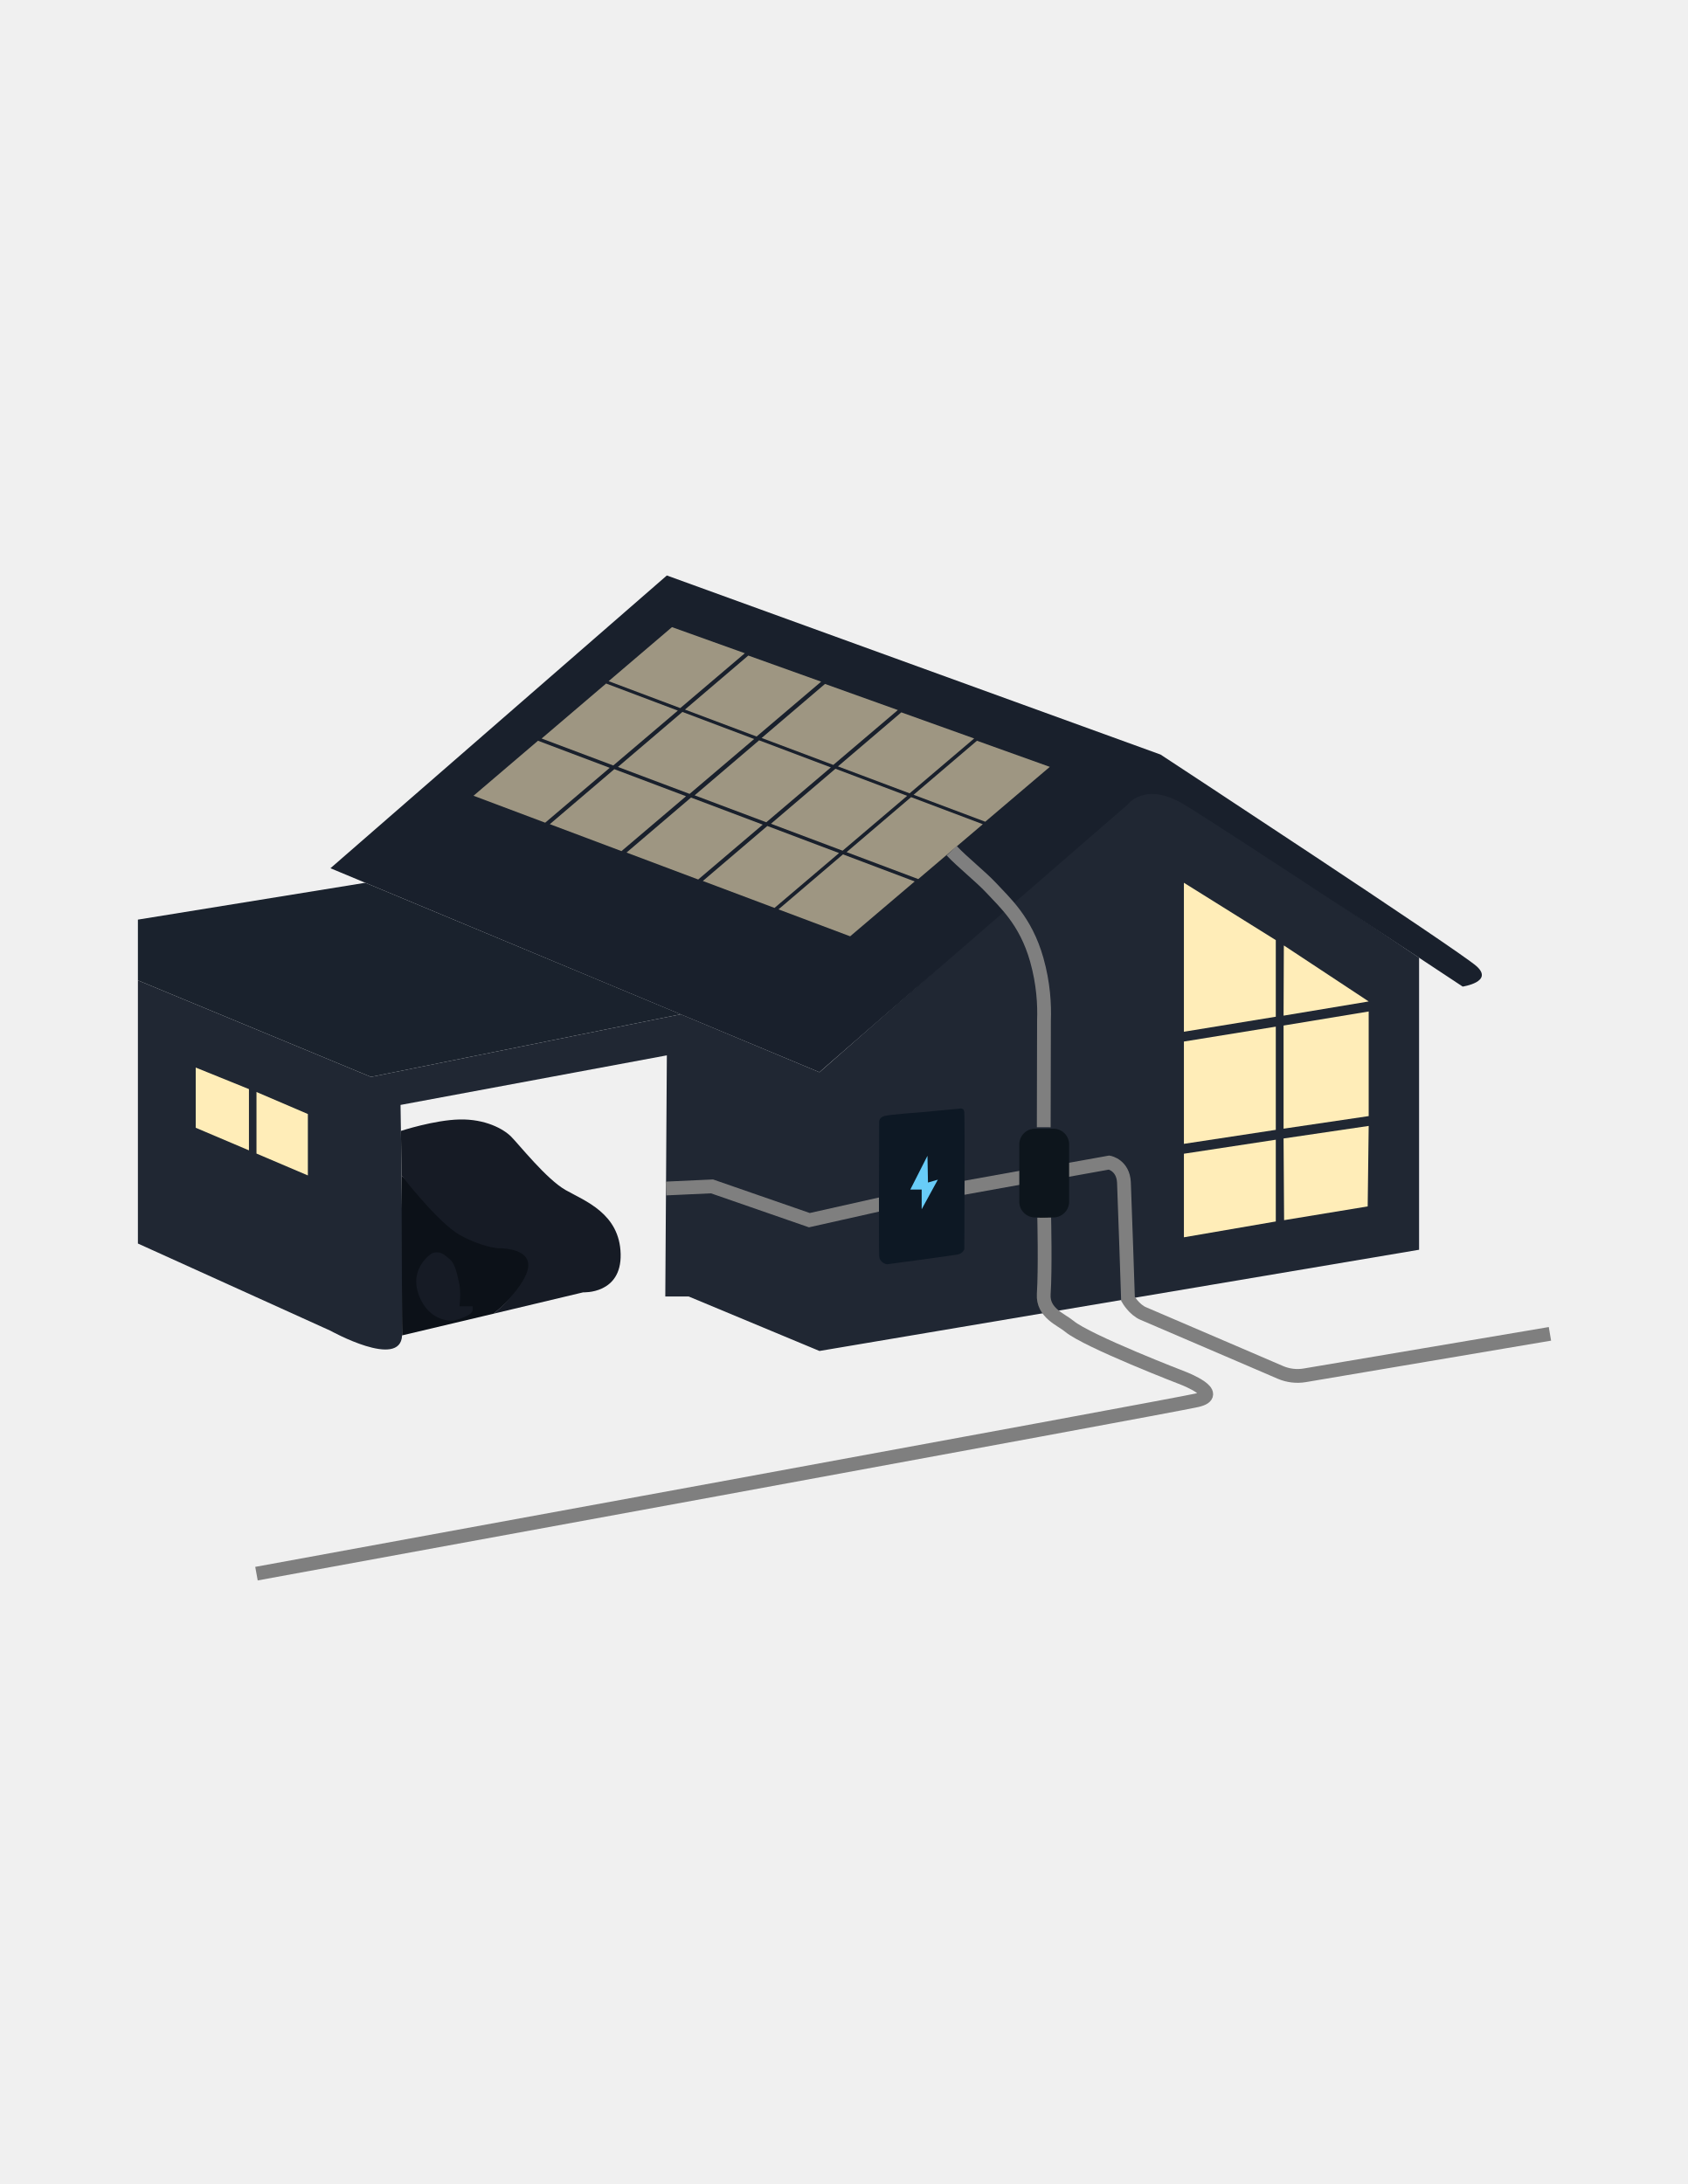
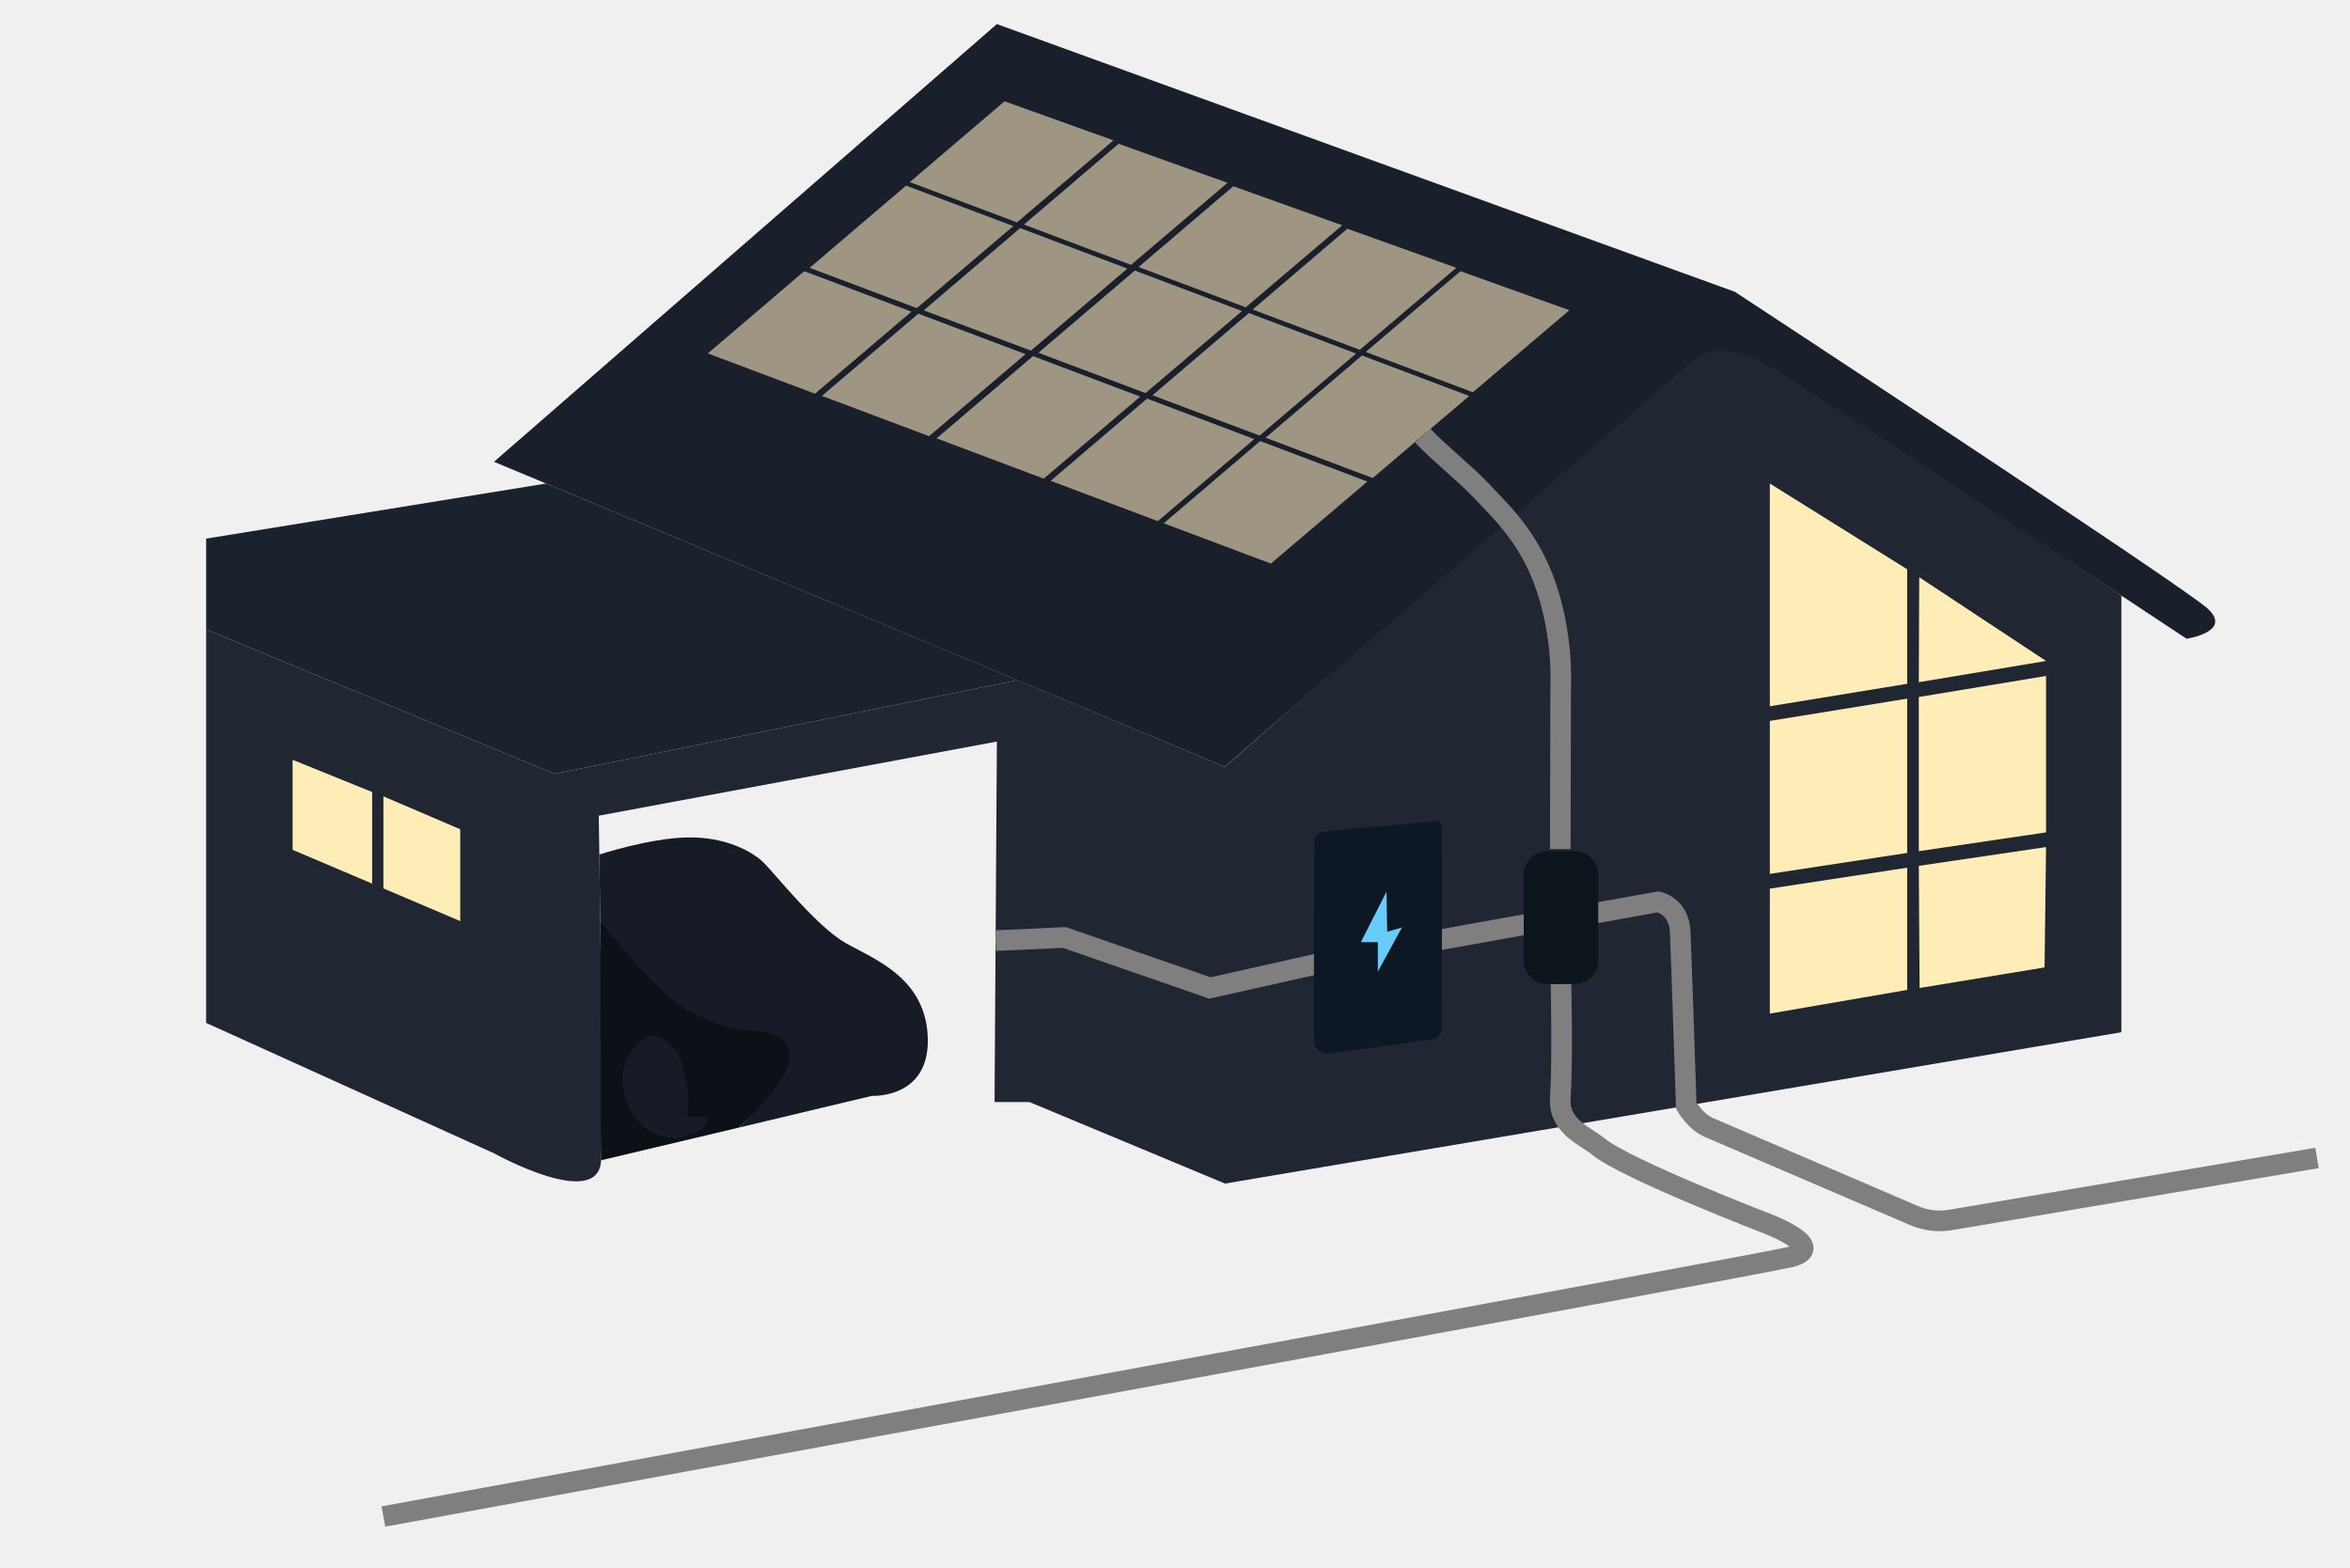
- <svg xmlns="http://www.w3.org/2000/svg" width="100%" height="100%" viewBox="0 0 1224 1584" version="1.1" xml:space="preserve" style="fill-rule:evenodd;clip-rule:evenodd;stroke-miterlimit:10;">
-   <g id="Seite-1" transform="matrix(2,0,0,2,0,0)">
-     <rect x="0" y="0" width="612" height="792" style="fill:none;" />
-     <g id="Layer-1">
-         </g>
-     <g transform="matrix(1,0,0,1,249.7012,309.207)">
-       <g id="house">
-         <path d="M0,160.941L47.435,180.706L264.847,144L264.847,38.109L168.282,-26.541L47.435,79.624L-2.867,58.608L-115.2,81.318L-199.701,46.306L-199.701,141.741L-129.882,173.365C-129.882,173.365 -104.47,187.482 -103.906,175.059C-103.341,162.635 -104.47,91.482 -104.47,91.482L-7.906,73.501L-8.471,160.941L0,160.941Z" style="fill:rgb(32,39,51);fill-rule:nonzero;" />
-       </g>
+ <svg xmlns="http://www.w3.org/2000/svg" width="100%" height="100%" viewBox="0 0 2375 1584" version="1.1" xml:space="preserve" style="fill-rule:evenodd;clip-rule:evenodd;stroke-miterlimit:10;">
+   <rect id="Seite-2" x="0" y="0" width="2375" height="1583.333" style="fill:none;" />
+   <clipPath id="_clip1">
+     <rect x="0" y="0" width="2375" height="1583.333" />
+   </clipPath>
+   <g clip-path="url(#_clip1)">
+     <g id="Layer-1" />
+     <g id="house">
+       <path d="M1040.422,1113.739l197.646,82.354l905.883,-152.942l0,-441.212l-402.354,-269.375l-503.529,442.354l-209.592,-87.567l-468.054,94.625l-352.087,-145.883l0,397.646l290.912,131.767c0,0 105.883,58.821 108.233,7.058c2.354,-51.767 -2.35,-348.237 -2.35,-348.237l402.35,-74.921l-2.354,364.333l35.296,0Z" style="fill:#202733;fill-rule:nonzero;" />
    </g>
    <g id="roof">
-       <g transform="matrix(1,0,0,1,321.869,230.3338)">
-         <path d="M0,136.906L87.079,61.368C87.079,61.368 93.291,52.897 107.408,61.368C121.526,69.838 208.491,127.438 208.491,127.438C208.491,127.438 219.785,125.744 213.573,120.097C207.361,114.45 98.938,43.297 98.938,43.297L-80.074,-21.644L-202.05,84.52L-24.733,158.497C-24.733,158.497 -24.951,158.55 0,136.906" style="fill:rgb(25,32,44);fill-rule:nonzero;" />
-       </g>
-       <g transform="matrix(1,0,0,1,132.4525,390.5248)">
-         <path d="M0,-70.4L114.382,-22.71L2.049,0L-82.452,-35.012L-82.452,-57.035L0,-70.4Z" style="fill:rgb(26,34,45);fill-rule:nonzero;" />
-       </g>
+       <path d="M1341.121,684.955l362.829,-314.742c0,0 25.883,-35.296 84.704,0c58.825,35.292 421.179,275.292 421.179,275.292c0,0 47.058,-7.058 21.175,-30.587c-25.883,-23.529 -477.646,-320 -477.646,-320l-745.883,-270.588l-508.233,442.35l738.821,308.238c0,0 -0.908,0.221 103.054,-89.963" style="fill:#19202c;fill-rule:nonzero;" />
+       <path d="M551.885,488.642l476.592,198.708l-468.054,94.625l-352.088,-145.883l0,-91.762l343.55,-55.688Z" style="fill:#1a222d;fill-rule:nonzero;" />
    </g>
-     <g id="roof-garage">
-         </g>
+     <g id="roof-garage" />
    <g id="windows">
-       <g transform="matrix(0,1,1,0,472.9479,330.4773)">
-         <path d="M-10.353,-43.671L43.671,-43.671L38.223,-10.353L10.447,-10.353L-10.353,-43.671Z" style="fill:rgb(255,237,184);fill-rule:nonzero;" />
-       </g>
-       <g transform="matrix(1,0,0,1,465.4137,342.054)">
-         <path d="M0,26.259L30.863,21.109L0.099,0.797L0,26.259Z" style="fill:rgb(255,237,184);fill-rule:nonzero;" />
-       </g>
-       <g transform="matrix(1,0,0,1,429.2774,410.0068)">
-         <path d="M0,-32.307L33.318,-37.707L33.318,-0.282L0,4.793" style="fill:rgb(255,237,184);fill-rule:nonzero;" />
-       </g>
-       <g transform="matrix(0.99001,-0.140997,-0.140997,-0.99001,463.3673,372.8094)">
-         <path d="M2.154,0.612L33.428,1.309L28.079,-36.248L-3.119,-36.415L2.154,0.612Z" style="fill:rgb(255,237,184);fill-rule:nonzero;" />
-       </g>
-       <g transform="matrix(0,1,1,0,458.5484,414.3365)">
-         <path d="M4.047,-29.271L34.353,-29.271L28.612,4.047L-1.035,4.047L4.047,-29.271Z" style="fill:rgb(255,237,184);fill-rule:nonzero;" />
-       </g>
-       <g transform="matrix(0,1,1,0,493.1402,409.8822)">
-         <path d="M2.972,-27.726L32.596,-27.534L27.608,2.773L-1.582,3.137L2.972,-27.726Z" style="fill:rgb(255,237,184);fill-rule:nonzero;" />
-       </g>
-       <g transform="matrix(0,1,1,0,95.6307,392.5009)">
-         <path d="M-5.364,-24.659L16.471,-24.659L24.659,-5.364L2.447,-5.364L-5.364,-24.659Z" style="fill:rgb(255,237,184);fill-rule:nonzero;" />
-       </g>
-       <g transform="matrix(0,1,1,0,117.4412,401.8105)">
-         <path d="M-5.81,-24.441L16.512,-24.443L24.446,-5.811L2.173,-5.811L-5.81,-24.441Z" style="fill:rgb(255,237,184);fill-rule:nonzero;" />
-       </g>
+       <path d="M1788.656,488.642l0,225.096l138.825,-22.699l0,-115.73l-138.825,-86.667Z" style="fill:#ffedb8;fill-rule:nonzero;" />
+       <path d="M1939.224,689.426l128.596,-21.458l-128.182,-84.633l-0.414,106.091Z" style="fill:#ffedb8;fill-rule:nonzero;" />
+       <path d="M1788.656,728.539l138.825,-22.5l0,155.937l-138.825,21.147" style="fill:#ffedb8;fill-rule:nonzero;" />
+       <path d="M1939.224,704.372l128.596,-21.25l0,158.07l-128.596,19.014l0,-155.833Z" style="fill:#ffedb8;fill-rule:nonzero;" />
+       <path d="M1788.656,898.053l0,126.275l138.825,-23.921l0,-123.529l-138.825,21.175Z" style="fill:#ffedb8;fill-rule:nonzero;" />
+       <path d="M1939.224,875.015l0.804,123.431l126.275,-20.783l1.517,-121.624l-128.596,18.976Z" style="fill:#ffedb8;fill-rule:nonzero;" />
+       <path d="M295.718,767.857l0,90.979l80.392,34.117l0,-92.546l-80.392,-32.55Z" style="fill:#ffedb8;fill-rule:nonzero;" />
+       <path d="M387.5,804.789l-0.007,93.011l77.635,33.055l0,-92.804l-77.628,-33.263Z" style="fill:#ffedb8;fill-rule:nonzero;" />
    </g>
    <g id="solar">
-       <g transform="matrix(-0.760797,0.648989,0.648989,0.760797,256.2172,252.1541)">
-         <path d="M-6.496,-26.971L23.699,-26.971L10.27,-2.675L-20.448,-2.622L-6.496,-26.971Z" style="fill:rgb(158,150,130);fill-rule:nonzero;" />
-       </g>
-       <g transform="matrix(-0.760796,0.648991,0.648991,0.760796,231.7239,273.1777)">
-         <path d="M-7.329,-27.013L23.403,-27.013L9.975,-2.717L-20.744,-2.663L-7.329,-27.013Z" style="fill:rgb(158,150,130);fill-rule:nonzero;" />
-       </g>
-       <g transform="matrix(-0.760796,0.648991,0.648991,0.760796,207.0294,293.9306)">
-         <path d="M-7.329,-27.013L23.403,-27.013L9.975,-2.717L-20.744,-2.663L-7.329,-27.013Z" style="fill:rgb(158,150,130);fill-rule:nonzero;" />
-       </g>
-       <g transform="matrix(-0.760797,0.648989,0.648989,0.760797,283.8877,262.46)">
-         <path d="M-6.496,-26.971L23.699,-26.971L10.27,-2.675L-20.448,-2.622L-6.496,-26.971Z" style="fill:rgb(158,150,130);fill-rule:nonzero;" />
-       </g>
-       <g transform="matrix(-0.760796,0.648991,0.648991,0.760796,259.3944,283.4835)">
-         <path d="M-7.329,-27.013L23.403,-27.013L9.975,-2.717L-20.744,-2.663L-7.329,-27.013Z" style="fill:rgb(158,150,130);fill-rule:nonzero;" />
-       </g>
-       <g transform="matrix(-0.760796,0.648991,0.648991,0.760796,234.6999,304.2365)">
-         <path d="M-7.329,-27.013L23.403,-27.013L9.975,-2.717L-20.744,-2.663L-7.329,-27.013Z" style="fill:rgb(158,150,130);fill-rule:nonzero;" />
-       </g>
-       <g transform="matrix(-0.760797,0.648989,0.648989,0.760797,311.6994,272.756)">
-         <path d="M-6.496,-26.971L23.699,-26.971L10.27,-2.675L-20.448,-2.622L-6.496,-26.971Z" style="fill:rgb(158,150,130);fill-rule:nonzero;" />
-       </g>
-       <g transform="matrix(-0.760796,0.648991,0.648991,0.760796,287.2061,293.7796)">
-         <path d="M-7.329,-27.013L23.403,-27.013L9.975,-2.717L-20.744,-2.663L-7.329,-27.013Z" style="fill:rgb(158,150,130);fill-rule:nonzero;" />
-       </g>
-       <g transform="matrix(-0.760796,0.648991,0.648991,0.760796,262.5116,314.5325)">
-         <path d="M-7.329,-27.013L23.403,-27.013L9.975,-2.717L-20.744,-2.663L-7.329,-27.013Z" style="fill:rgb(158,150,130);fill-rule:nonzero;" />
-       </g>
-       <g transform="matrix(-0.760797,0.648989,0.648989,0.760797,339.3699,283.0619)">
-         <path d="M-6.496,-26.971L23.699,-26.971L10.27,-2.675L-20.448,-2.622L-6.496,-26.971Z" style="fill:rgb(158,150,130);fill-rule:nonzero;" />
-       </g>
-       <g transform="matrix(-0.760796,0.648991,0.648991,0.760796,314.8766,304.0855)">
-         <path d="M-7.329,-27.013L23.403,-27.013L9.975,-2.717L-20.744,-2.663L-7.329,-27.013Z" style="fill:rgb(158,150,130);fill-rule:nonzero;" />
-       </g>
-       <g transform="matrix(-0.760796,0.648991,0.648991,0.760796,290.1822,324.8383)">
-         <path d="M-7.329,-27.013L23.403,-27.013L9.975,-2.717L-20.744,-2.663L-7.329,-27.013Z" style="fill:rgb(158,150,130);fill-rule:nonzero;" />
-       </g>
-       <g transform="matrix(-0.760797,0.648989,0.648989,0.760797,366.7979,293.3579)">
-         <path d="M-6.496,-26.971L23.699,-26.971L10.27,-2.675L-20.448,-2.622L-6.496,-26.971Z" style="fill:rgb(158,150,130);fill-rule:nonzero;" />
-       </g>
-       <g transform="matrix(-0.760796,0.648991,0.648991,0.760796,342.3046,314.3815)">
-         <path d="M-7.329,-27.013L23.403,-27.013L9.975,-2.717L-20.744,-2.663L-7.329,-27.013Z" style="fill:rgb(158,150,130);fill-rule:nonzero;" />
-       </g>
-       <g transform="matrix(-0.760796,0.648991,0.648991,0.760796,317.6101,335.1344)">
-         <path d="M-7.329,-27.013L23.403,-27.013L9.975,-2.717L-20.744,-2.663L-7.329,-27.013Z" style="fill:rgb(158,150,130);fill-rule:nonzero;" />
-       </g>
+       <path d="M1015.231,102.368l-95.717,81.65l108.267,40.704l97.521,-82.896l-110.071,-39.458Z" style="fill:#9e9682;fill-rule:nonzero;" />
+       <path d="M915.704,187.58l-97.421,83.104l108.267,40.704l97.521,-82.896l-108.367,-40.912Z" style="fill:#9e9682;fill-rule:nonzero;" />
+       <path d="M812.81,274.051l-97.421,83.104l108.267,40.704l97.521,-82.896l-108.367,-40.913Z" style="fill:#9e9682;fill-rule:nonzero;" />
+       <path d="M1130.525,145.31l-95.717,81.65l108.267,40.704l97.521,-82.896l-110.071,-39.458Z" style="fill:#9e9682;fill-rule:nonzero;" />
+       <path d="M1030.998,230.521l-97.421,83.104l108.267,40.704l97.521,-82.896l-108.367,-40.912Z" style="fill:#9e9682;fill-rule:nonzero;" />
+       <path d="M928.104,316.992l-97.421,83.104l108.267,40.704l97.521,-82.896l-108.367,-40.912Z" style="fill:#9e9682;fill-rule:nonzero;" />
+       <path d="M1246.407,188.21l-95.717,81.65l108.267,40.704l97.521,-82.896l-110.071,-39.458Z" style="fill:#9e9682;fill-rule:nonzero;" />
+       <path d="M1146.88,273.422l-97.421,83.104l108.267,40.704l97.521,-82.896l-108.367,-40.913Z" style="fill:#9e9682;fill-rule:nonzero;" />
+       <path d="M1043.986,359.892l-97.421,83.104l108.267,40.704l97.521,-82.896l-108.367,-40.912Z" style="fill:#9e9682;fill-rule:nonzero;" />
+       <path d="M1361.7,231.151l-95.717,81.65l108.267,40.704l97.521,-82.896l-110.071,-39.458Z" style="fill:#9e9682;fill-rule:nonzero;" />
+       <path d="M1262.174,316.363l-97.421,83.104l108.267,40.704l97.521,-82.896l-108.367,-40.912Z" style="fill:#9e9682;fill-rule:nonzero;" />
+       <path d="M1159.28,402.833l-97.421,83.104l108.267,40.704l97.521,-82.896l-108.367,-40.912Z" style="fill:#9e9682;fill-rule:nonzero;" />
+       <path d="M1475.984,274.051l-95.717,81.65l108.267,40.704l97.521,-82.896l-110.071,-39.458Z" style="fill:#9e9682;fill-rule:nonzero;" />
+       <path d="M1376.457,359.263l-97.421,83.104l108.267,40.704l97.521,-82.896l-108.367,-40.912Z" style="fill:#9e9682;fill-rule:nonzero;" />
+       <path d="M1273.563,445.733l-97.421,83.104l108.267,40.704l97.521,-82.896l-108.367,-40.912Z" style="fill:#9e9682;fill-rule:nonzero;" />
    </g>
-     <g transform="matrix(0.002269,-0.999997,-0.999997,-0.002269,412.0873,342.2013)">
-       <g id="powerline-solar">
-         <path d="M-66.658,33.482L-27.882,33.482C-22.287,33.294 -14.591,33.68 -5.884,36.163C8.362,40.226 14.984,48.013 20.074,52.691C24.297,56.674 29.335,63.115 33.558,67.099" style="fill:none;fill-rule:nonzero;stroke:rgb(127,127,127);stroke-width:5px;" />
-       </g>
+     <g id="powerline-solar">
+       <path d="M1576.891,858.053l0.367,-161.567c0.838,-23.312 -0.7,-55.383 -10.962,-91.683c-16.792,-59.396 -49.175,-87.062 -68.621,-108.317c-16.554,-17.633 -43.346,-38.683 -59.904,-56.317" style="fill:none;fill-rule:nonzero;stroke:#7f7f7f;stroke-width:20.83px;" />
    </g>
-     <g transform="matrix(-0.984147,0.177357,0.177357,0.984147,348.9342,433.0061)">
-       <g id="powerline-battery">
-         <path d="M-23.65,-2.114L0.189,-2.114" style="fill:none;fill-rule:nonzero;stroke:rgb(127,127,127);stroke-width:5px;" />
-       </g>
+     <g id="powerline-battery">
+       <path d="M1549.31,932.835l-97.754,17.617" style="fill:none;fill-rule:nonzero;stroke:#7f7f7f;stroke-width:20.83px;" />
    </g>
    <g id="powerline-grid">
-       <g transform="matrix(1,0,0,1,376.9479,441.4896)">
-         <path d="M0,0L3.012,0L0,0Z" style="fill:white;fill-rule:nonzero;" />
-       </g>
-       <g transform="matrix(-1,0,0,1,376.9478,441.4893)">
-         <path d="M-3.012,0L0,0" style="fill:none;fill-rule:nonzero;stroke:black;stroke-width:1px;" />
-       </g>
-       <g transform="matrix(1,0,0,1,378.6209,570.6653)">
-         <path d="M0,-129.176C0,-129.176 0.438,-110.522 -0.167,-101.364C-0.617,-94.558 6.226,-92.111 9.035,-89.76C15.624,-84.248 50.656,-70.776 50.656,-70.776C50.656,-70.776 65.151,-65.129 55.362,-62.87C45.574,-60.611 -285.625,0 -285.625,0" style="fill:none;fill-rule:nonzero;stroke:rgb(127,127,127);stroke-width:5px;" />
-       </g>
+       <path d="M1570.616,994.329l12.55,0l-12.55,0Z" style="fill:#fff;fill-rule:nonzero;" />
+       <path d="M1583.166,994.327l-12.55,0" style="fill:none;fill-rule:nonzero;stroke:#000;stroke-width:4.17px;" />
+       <path d="M1577.587,994.327c0,0 1.825,77.725 -0.696,115.883c-1.875,28.358 26.638,38.554 38.342,48.35c27.454,22.967 173.421,79.1 173.421,79.1c0,0 60.396,23.529 19.608,32.942c-40.783,9.412 -1420.779,261.958 -1420.779,261.958" style="fill:none;fill-rule:nonzero;stroke:#7f7f7f;stroke-width:20.83px;" />
    </g>
-     <g transform="matrix(1,0,0,1,384.2918,496.0289)">
-       <g id="powerline-outside">
-         <path d="M0,-71.231L17.88,-74.445C17.88,-74.445 22.962,-73.504 23.244,-67.198C23.527,-60.893 24.709,-25.002 24.709,-25.002C24.709,-25.002 26.915,-21.081 30.303,-19.669C32.292,-18.84 50.535,-11.004 65.26,-4.674C71.14,-2.147 76.46,0.141 79.959,1.646C82.753,2.847 85.828,3.214 88.827,2.707L177.708,-12.328" style="fill:none;fill-rule:nonzero;stroke:rgb(127,127,127);stroke-width:5px;" />
-       </g>
+     <g id="powerline-outside">
+       <path d="M1601.216,924.78l74.5,-13.392c0,0 21.175,3.921 22.35,30.196c1.179,26.271 6.104,175.817 6.104,175.817c0,0 9.192,16.337 23.308,22.221c8.287,3.454 84.3,36.104 145.654,62.479c24.5,10.529 46.667,20.062 61.246,26.333c11.642,5.004 24.454,6.533 36.95,4.421l370.338,-62.646" style="fill:none;fill-rule:nonzero;stroke:#7f7f7f;stroke-width:20.83px;" />
    </g>
-     <g transform="matrix(1,0,0,1,323.6776,437.005)">
-       <g id="powerline-house">
-         <path d="M0,-1.304L-30.212,5.472L-65.506,-6.776L-82.194,-6.01" style="fill:none;fill-rule:nonzero;stroke:rgb(127,127,127);stroke-width:5px;" />
-       </g>
+     <g id="powerline-house">
+       <path d="M1348.657,970.21l-125.883,28.233l-147.058,-51.033l-69.533,3.192" style="fill:none;fill-rule:nonzero;stroke:#7f7f7f;stroke-width:20.83px;" />
    </g>
-     <g transform="matrix(1,0,0,1,381.9422,409.3013)">
-       <g id="inverter">
-         <path d="M0,32.188L-6.643,32.188C-9.798,32.188 -12.357,29.63 -12.357,26.474L-12.357,5.714C-12.357,2.558 -9.798,0 -6.643,0L0,0C3.156,0 5.714,2.558 5.714,5.714L5.714,26.474C5.714,29.63 3.156,32.188 0,32.188" style="fill:rgb(13,21,28);fill-rule:nonzero;" />
-       </g>
+     <g id="inverter">
+       <path d="M1591.426,994.327l-27.679,0c-13.146,0 -23.808,-10.658 -23.808,-23.808l0,-86.5c0,-13.15 10.662,-23.808 23.808,-23.808l27.679,0c13.15,0 23.808,10.658 23.808,23.808l0,86.5c0,13.15 -10.658,23.808 -23.808,23.808" style="fill:#0d151c;fill-rule:nonzero;" />
    </g>
    <g id="car">
-       <g transform="matrix(1,0,0,1,145.5888,484.2659)">
-         <path d="M0,-58.01L0.207,0L33.524,-7.906C33.524,-7.906 46.188,-18.649 46.701,-23.436C47.214,-28.222 46.759,-28.606 45.383,-29.553C44.007,-30.501 43.745,-32.907 34.277,-33.412C24.809,-33.917 13.383,-44.427 13.383,-44.427L0,-58.01Z" style="fill:rgb(12,17,24);fill-rule:nonzero;" />
-       </g>
-       <g transform="matrix(1,0,0,1,156.7132,478.9014)">
-         <path d="M0,-24.471C0,-24.471 -8.659,-19.2 -4.8,-9.13C-0.941,0.941 7.624,0 7.624,0C7.624,0 14.682,-1.506 14.682,-3.953L14.682,-5.177L9.882,-5.177C9.882,-5.177 10.541,-10.165 9.788,-13.459C9.035,-16.753 8.376,-20.612 6.4,-22.212C4.424,-23.812 3.2,-25.412 0,-24.471" style="fill:rgb(22,27,37);fill-rule:nonzero;" />
-       </g>
-       <g transform="matrix(1,0,0,1,145.3716,472.0199)">
-         <path d="M0,-61.908C0,-61.908 12.095,-65.872 21.318,-66.06C30.542,-66.248 37.13,-62.672 39.953,-59.848C42.777,-57.025 52.753,-44.413 59.718,-40.46C66.683,-36.507 79.294,-31.989 79.671,-17.307C80.047,-2.625 66.118,-3.378 66.118,-3.378L33.742,4.34C33.742,4.34 45.6,-5.825 46.165,-12.789C46.73,-19.754 35.059,-19.378 35.059,-19.378C35.059,-19.378 29.412,-19.754 21.506,-24.084C13.6,-28.413 0.217,-45.764 0.217,-45.764L0,-61.908Z" style="fill:rgb(22,27,37);fill-rule:nonzero;" />
-       </g>
+       <path d="M606.62,930.855l0.862,241.708l138.821,-32.942c0,0 52.767,-44.763 54.904,-64.708c2.138,-19.942 0.242,-21.542 -5.492,-25.487c-5.733,-3.95 -6.825,-13.975 -46.275,-16.079c-39.45,-2.104 -87.058,-45.896 -87.058,-45.896l-55.763,-56.596Z" style="fill:#0c1118;fill-rule:nonzero;" />
+       <path d="M652.972,1048.249c0,0 -36.079,21.963 -20,63.921c16.079,41.963 51.767,38.042 51.767,38.042c0,0 29.408,-6.275 29.408,-16.471l0,-5.1l-20,0c0,0 2.746,-20.783 -0.392,-34.508c-3.137,-13.725 -5.883,-29.804 -14.117,-36.471c-8.233,-6.667 -13.333,-13.333 -26.667,-9.413" style="fill:#161b25;fill-rule:nonzero;" />
+       <path d="M605.715,863.588c0,0 50.396,-16.517 88.825,-17.3c38.433,-0.783 65.883,14.117 77.646,25.883c11.767,11.762 53.333,64.312 82.354,80.783c29.021,16.471 81.567,35.296 83.137,96.471c1.567,61.175 -56.471,58.037 -56.471,58.037l-134.9,32.158c0,0 49.408,-42.354 51.763,-71.371c2.354,-29.021 -46.275,-27.454 -46.275,-27.454c0,0 -23.529,-1.567 -56.471,-19.608c-32.942,-18.038 -88.704,-90.333 -88.704,-90.333l-0.904,-67.267Z" style="fill:#161b25;fill-rule:nonzero;" />
    </g>
    <g id="battery">
-       <g transform="matrix(1,0,0,1,334.2187,456.8306)">
-         <path d="M0,-53.506L13.976,-54.824C13.976,-54.824 15.294,-55.153 15.435,-53.506C15.661,-50.874 15.438,-3.812 15.438,-3.812C15.438,-3.812 14.871,-2.306 13.176,-1.93C11.482,-1.553 -12.612,1.647 -12.612,1.647C-12.612,1.647 -15.247,1.27 -15.435,-1.365C-15.623,-4 -15.435,-49.93 -15.435,-49.93C-15.435,-49.93 -15.591,-51.563 -13.52,-52.128C-11.45,-52.693 0,-53.506 0,-53.506" style="fill:rgb(13,24,36);fill-rule:nonzero;" />
-       </g>
-       <g transform="matrix(1,0,0,1,336.2893,438.5244)">
-         <path d="M0,-19.388L-6.212,-7.153L-2.095,-7.153L-2.095,0L3.765,-10.729L0.188,-9.694L0,-19.388Z" style="fill:rgb(104,204,248);fill-rule:nonzero;" />
-       </g>
+       <path d="M1392.578,835.308l58.233,-5.492c0,0 5.492,-1.371 6.079,5.492c0.942,10.967 0.013,207.058 0.013,207.058c0,0 -2.362,6.275 -9.425,7.842c-7.058,1.571 -107.45,14.904 -107.45,14.904c0,0 -10.979,-1.571 -11.763,-12.55c-0.783,-10.979 0,-202.354 0,-202.354c0,0 -0.65,-6.804 7.979,-9.158c8.625,-2.354 56.333,-5.742 56.333,-5.742" style="fill:#0d1824;fill-rule:nonzero;" />
+       <path d="M1401.205,901.19l-25.883,50.979l17.154,0l0,29.804l24.417,-44.704l-14.904,4.312l-0.783,-40.392Z" style="fill:#68ccf8;fill-rule:nonzero;" />
    </g>
  </g>
</svg>
